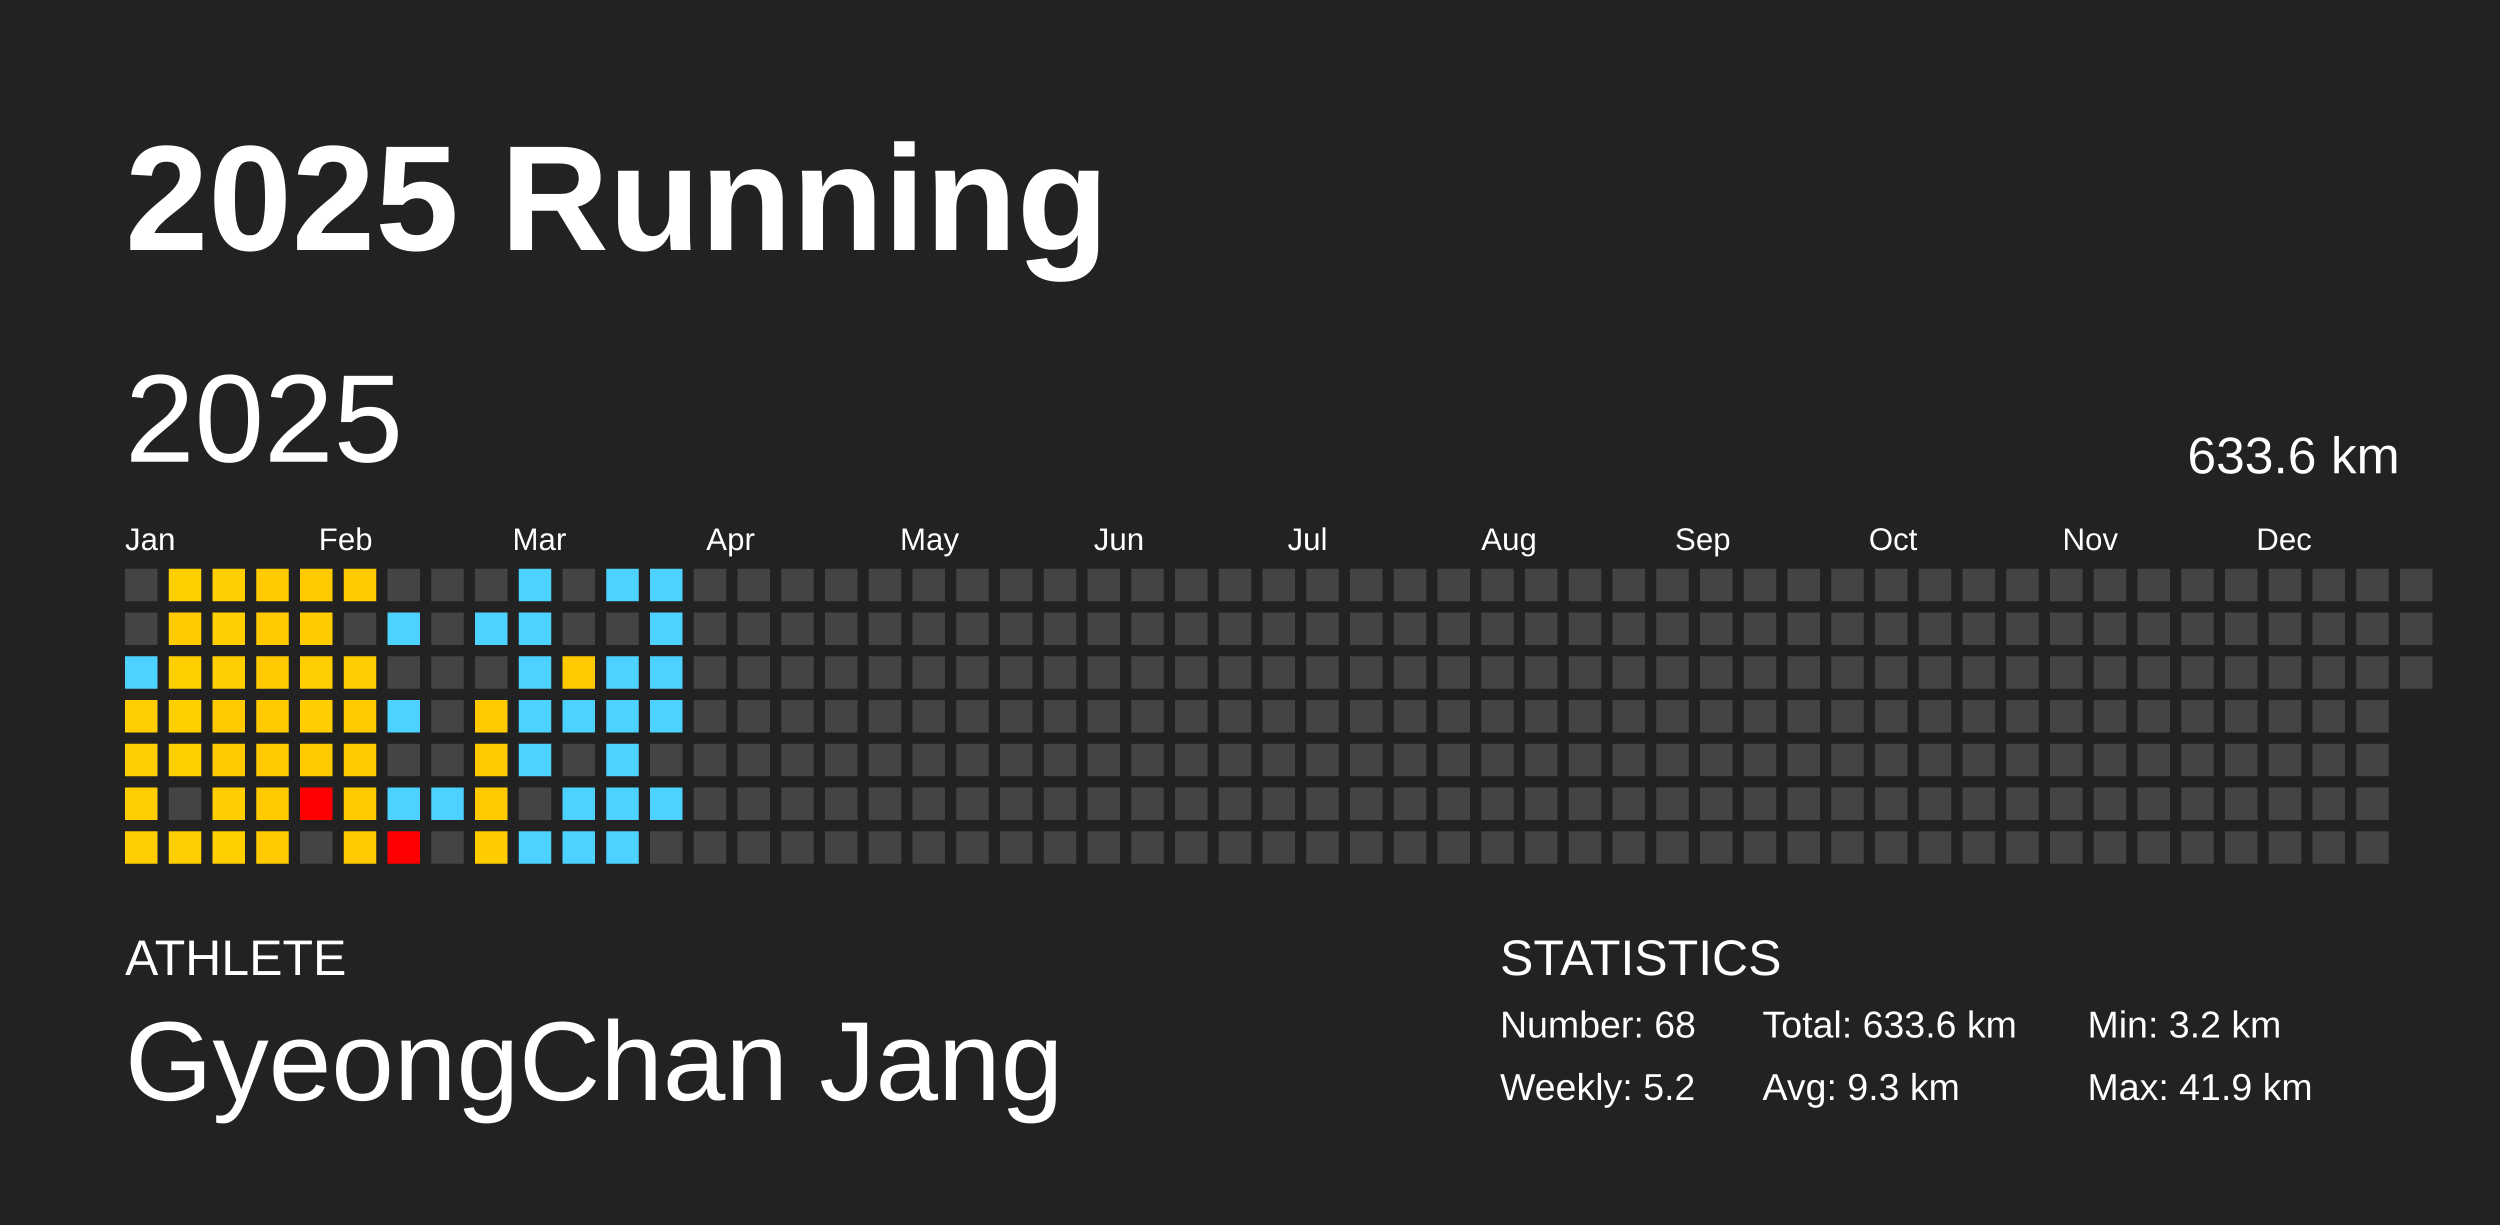
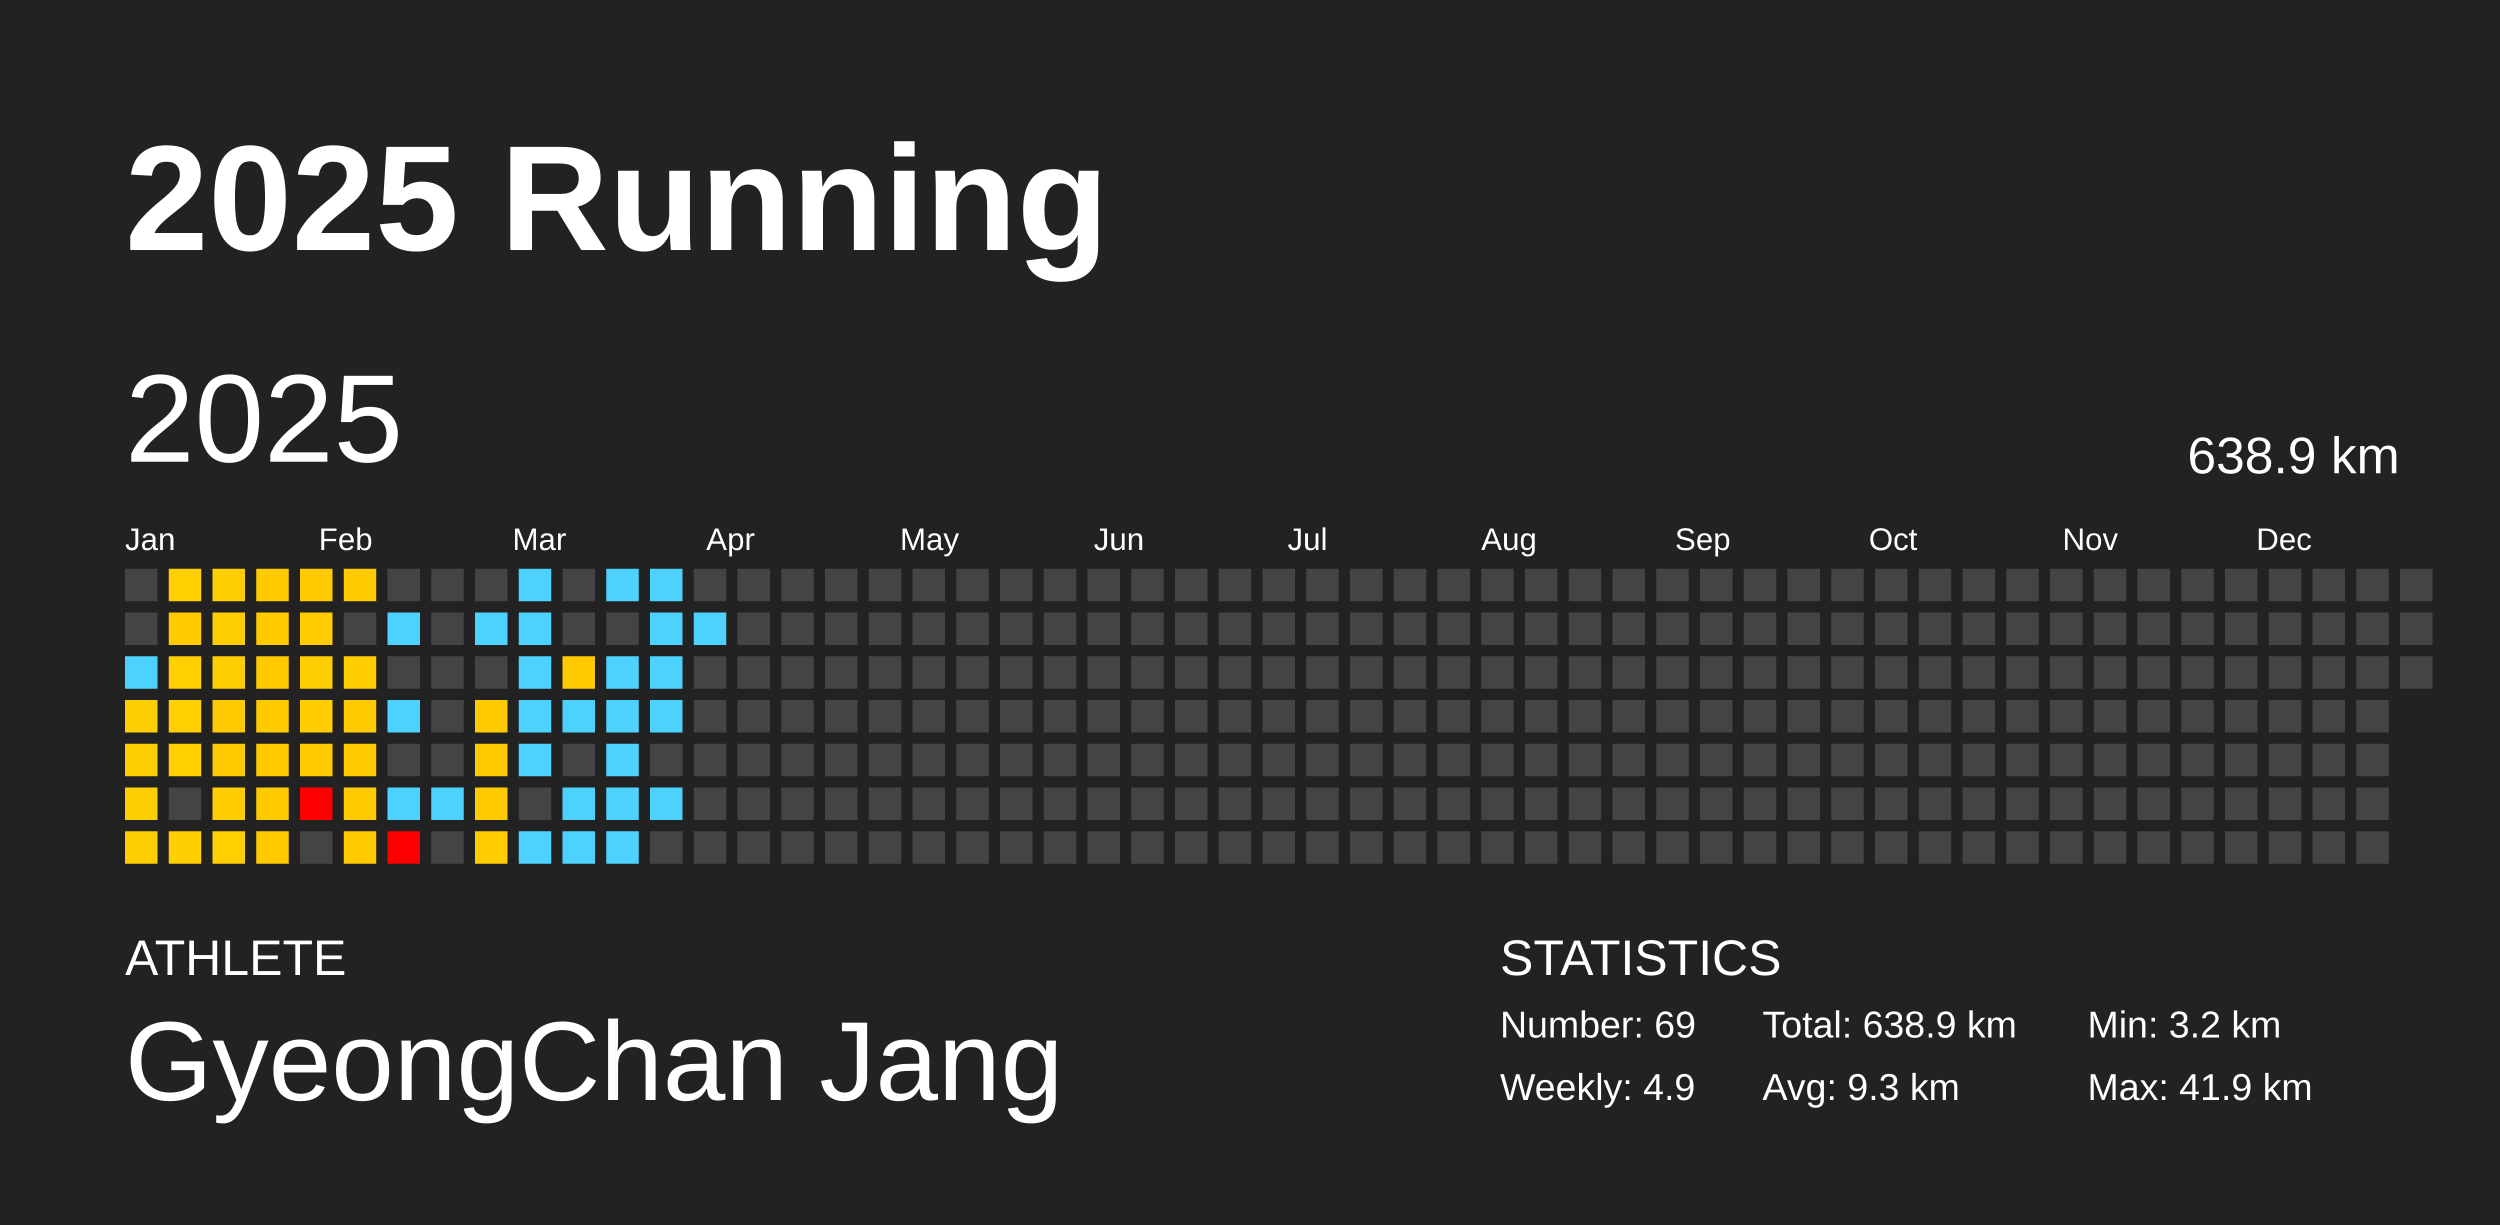
<svg xmlns="http://www.w3.org/2000/svg" baseProfile="full" height="98mm" version="1.1" viewBox="0,0,200,98" width="200mm">
  <defs />
  <rect fill="#222222" height="98" width="200" x="0" y="0" />
  <text fill="#FFFFFF" style="font-size:12px; font-family:Arial; font-weight:bold;" x="10" y="20">2025 Running</text>
  <text fill="#FFFFFF" style="font-size:4px; font-family:Arial" x="10" y="78">ATHLETE</text>
  <text fill="#FFFFFF" style="font-size:9px; font-family:Arial" x="10" y="88">GyeongChan Jang</text>
  <text fill="#FFFFFF" style="font-size:4px; font-family:Arial" x="120" y="78">STATISTICS</text>
-   <text fill="#FFFFFF" style="font-size:3px; font-family:Arial" x="120" y="83">Number: 68</text>
-   <text fill="#FFFFFF" style="font-size:3px; font-family:Arial" x="120" y="88">Weekly: 5.2</text>
-   <text fill="#FFFFFF" style="font-size:3px; font-family:Arial" x="141" y="83">Total: 633.6 km</text>
+   <text fill="#FFFFFF" style="font-size:3px; font-family:Arial" x="120" y="83">Number: 69</text>
+   <text fill="#FFFFFF" style="font-size:3px; font-family:Arial" x="120" y="88">Weekly: 4.9</text>
+   <text fill="#FFFFFF" style="font-size:3px; font-family:Arial" x="141" y="83">Total: 638.9 km</text>
  <text fill="#FFFFFF" style="font-size:3px; font-family:Arial" x="141" y="88">Avg: 9.3 km</text>
  <text fill="#FFFFFF" style="font-size:3px; font-family:Arial" x="167" y="83">Min: 3.2 km</text>
  <text fill="#FFFFFF" style="font-size:3px; font-family:Arial" x="167" y="88">Max: 41.9 km</text>
  <text dominant-baseline="hanging" fill="#FFFFFF" style="font-size:10.0px; font-family:Arial;" x="10" y="30">2025</text>
-   <text dominant-baseline="hanging" fill="#FFFFFF" style="font-size:4.125px; font-family:Arial;" x="175" y="35">633.6 km</text>
+   <text dominant-baseline="hanging" fill="#FFFFFF" style="font-size:4.125px; font-family:Arial;" x="175" y="35">638.9 km</text>
  <text fill="#FFFFFF" style="font-size:2.5px; font-family:Arial" x="10.0" y="44">Jan</text>
  <text fill="#FFFFFF" style="font-size:2.5px; font-family:Arial" x="25.5" y="44">Feb</text>
  <text fill="#FFFFFF" style="font-size:2.5px; font-family:Arial" x="41.0" y="44">Mar</text>
  <text fill="#FFFFFF" style="font-size:2.5px; font-family:Arial" x="56.5" y="44">Apr</text>
  <text fill="#FFFFFF" style="font-size:2.5px; font-family:Arial" x="72.0" y="44">May</text>
  <text fill="#FFFFFF" style="font-size:2.5px; font-family:Arial" x="87.5" y="44">Jun</text>
  <text fill="#FFFFFF" style="font-size:2.5px; font-family:Arial" x="103.0" y="44">Jul</text>
  <text fill="#FFFFFF" style="font-size:2.5px; font-family:Arial" x="118.5" y="44">Aug</text>
  <text fill="#FFFFFF" style="font-size:2.5px; font-family:Arial" x="134.0" y="44">Sep</text>
  <text fill="#FFFFFF" style="font-size:2.5px; font-family:Arial" x="149.5" y="44">Oct</text>
  <text fill="#FFFFFF" style="font-size:2.5px; font-family:Arial" x="165.0" y="44">Nov</text>
  <text fill="#FFFFFF" style="font-size:2.5px; font-family:Arial" x="180.5" y="44">Dec</text>
  <rect fill="#444444" height="2.6" width="2.6" x="10.0" y="45.5" />
  <rect fill="#444444" height="2.6" width="2.6" x="10.0" y="49.0" />
  <rect fill="#4dd2ff" height="2.6" width="2.6" x="10.0" y="52.5" />
  <rect fill="#ffce00" height="2.6" width="2.6" x="10.0" y="56.0" />
  <rect fill="#ffce00" height="2.6" width="2.6" x="10.0" y="59.5" />
  <rect fill="#ffce00" height="2.6" width="2.6" x="10.0" y="63.0" />
  <rect fill="#ffce00" height="2.6" width="2.6" x="10.0" y="66.5" />
  <rect fill="#ffcf00" height="2.6" width="2.6" x="13.5" y="45.5" />
  <rect fill="#ffcb00" height="2.6" width="2.6" x="13.5" y="49.0" />
  <rect fill="#ffcf00" height="2.6" width="2.6" x="13.5" y="52.5" />
  <rect fill="#ffcf00" height="2.6" width="2.6" x="13.5" y="56.0" />
  <rect fill="#ffcf00" height="2.6" width="2.6" x="13.5" y="59.5" />
  <rect fill="#444444" height="2.6" width="2.6" x="13.5" y="63.0" />
  <rect fill="#ffce00" height="2.6" width="2.6" x="13.5" y="66.5" />
  <rect fill="#ffce00" height="2.6" width="2.6" x="17.0" y="45.5" />
  <rect fill="#ffce00" height="2.6" width="2.6" x="17.0" y="49.0" />
  <rect fill="#ffce00" height="2.6" width="2.6" x="17.0" y="52.5" />
  <rect fill="#ffcb00" height="2.6" width="2.6" x="17.0" y="56.0" />
  <rect fill="#ffcb00" height="2.6" width="2.6" x="17.0" y="59.5" />
  <rect fill="#ffcd00" height="2.6" width="2.6" x="17.0" y="63.0" />
  <rect fill="#ffcf00" height="2.6" width="2.6" x="17.0" y="66.5" />
  <rect fill="#ffcb00" height="2.6" width="2.6" x="20.5" y="45.5" />
  <rect fill="#ffcb00" height="2.6" width="2.6" x="20.5" y="49.0" />
  <rect fill="#ffcb00" height="2.6" width="2.6" x="20.5" y="52.5" />
  <rect fill="#ffcb00" height="2.6" width="2.6" x="20.5" y="56.0" />
  <rect fill="#ffcb00" height="2.6" width="2.6" x="20.5" y="59.5" />
  <rect fill="#ffcb00" height="2.6" width="2.6" x="20.5" y="63.0" />
  <rect fill="#ffcb00" height="2.6" width="2.6" x="20.5" y="66.5" />
  <rect fill="#ffcb00" height="2.6" width="2.6" x="24.0" y="45.5" />
  <rect fill="#ffcc00" height="2.6" width="2.6" x="24.0" y="49.0" />
  <rect fill="#ffce00" height="2.6" width="2.6" x="24.0" y="52.5" />
  <rect fill="#ffcd00" height="2.6" width="2.6" x="24.0" y="56.0" />
  <rect fill="#ffcb00" height="2.6" width="2.6" x="24.0" y="59.5" />
  <rect fill="red" height="2.6" width="2.6" x="24.0" y="63.0" />
  <rect fill="#444444" height="2.6" width="2.6" x="24.0" y="66.5" />
  <rect fill="#ffcb00" height="2.6" width="2.6" x="27.5" y="45.5" />
  <rect fill="#444444" height="2.6" width="2.6" x="27.5" y="49.0" />
  <rect fill="#ffcd00" height="2.6" width="2.6" x="27.5" y="52.5" />
  <rect fill="#ffcb00" height="2.6" width="2.6" x="27.5" y="56.0" />
  <rect fill="#ffcb00" height="2.6" width="2.6" x="27.5" y="59.5" />
  <rect fill="#ffcb00" height="2.6" width="2.6" x="27.5" y="63.0" />
  <rect fill="#ffcb00" height="2.6" width="2.6" x="27.5" y="66.5" />
  <rect fill="#444444" height="2.6" width="2.6" x="31.0" y="45.5" />
  <rect fill="#4dd2ff" height="2.6" width="2.6" x="31.0" y="49.0" />
  <rect fill="#444444" height="2.6" width="2.6" x="31.0" y="52.5" />
  <rect fill="#4dd2ff" height="2.6" width="2.6" x="31.0" y="56.0" />
  <rect fill="#444444" height="2.6" width="2.6" x="31.0" y="59.5" />
  <rect fill="#4dd2ff" height="2.6" width="2.6" x="31.0" y="63.0" />
  <rect fill="red" height="2.6" width="2.6" x="31.0" y="66.5" />
  <rect fill="#444444" height="2.6" width="2.6" x="34.5" y="45.5" />
  <rect fill="#444444" height="2.6" width="2.6" x="34.5" y="49.0" />
  <rect fill="#444444" height="2.6" width="2.6" x="34.5" y="52.5" />
  <rect fill="#444444" height="2.6" width="2.6" x="34.5" y="56.0" />
  <rect fill="#444444" height="2.6" width="2.6" x="34.5" y="59.5" />
  <rect fill="#4dd2ff" height="2.6" width="2.6" x="34.5" y="63.0" />
  <rect fill="#444444" height="2.6" width="2.6" x="34.5" y="66.5" />
  <rect fill="#444444" height="2.6" width="2.6" x="38.0" y="45.5" />
  <rect fill="#4dd2ff" height="2.6" width="2.6" x="38.0" y="49.0" />
  <rect fill="#444444" height="2.6" width="2.6" x="38.0" y="52.5" />
  <rect fill="#ffca00" height="2.6" width="2.6" x="38.0" y="56.0" />
  <rect fill="#ffca00" height="2.6" width="2.6" x="38.0" y="59.5" />
  <rect fill="#ffcb00" height="2.6" width="2.6" x="38.0" y="63.0" />
  <rect fill="#ffcc00" height="2.6" width="2.6" x="38.0" y="66.5" />
  <rect fill="#4dd2ff" height="2.6" width="2.6" x="41.5" y="45.5" />
  <rect fill="#4dd2ff" height="2.6" width="2.6" x="41.5" y="49.0" />
  <rect fill="#4dd2ff" height="2.6" width="2.6" x="41.5" y="52.5" />
  <rect fill="#4dd2ff" height="2.6" width="2.6" x="41.5" y="56.0" />
  <rect fill="#4dd2ff" height="2.6" width="2.6" x="41.5" y="59.5" />
  <rect fill="#444444" height="2.6" width="2.6" x="41.5" y="63.0" />
  <rect fill="#4dd2ff" height="2.6" width="2.6" x="41.5" y="66.5" />
  <rect fill="#444444" height="2.6" width="2.6" x="45.0" y="45.5" />
  <rect fill="#444444" height="2.6" width="2.6" x="45.0" y="49.0" />
  <rect fill="#ffcb00" height="2.6" width="2.6" x="45.0" y="52.5" />
  <rect fill="#4dd2ff" height="2.6" width="2.6" x="45.0" y="56.0" />
  <rect fill="#444444" height="2.6" width="2.6" x="45.0" y="59.5" />
  <rect fill="#4dd2ff" height="2.6" width="2.6" x="45.0" y="63.0" />
  <rect fill="#4dd2ff" height="2.6" width="2.6" x="45.0" y="66.5" />
  <rect fill="#4dd2ff" height="2.6" width="2.6" x="48.5" y="45.5" />
  <rect fill="#444444" height="2.6" width="2.6" x="48.5" y="49.0" />
  <rect fill="#4dd2ff" height="2.6" width="2.6" x="48.5" y="52.5" />
  <rect fill="#4dd2ff" height="2.6" width="2.6" x="48.5" y="56.0" />
  <rect fill="#4dd2ff" height="2.6" width="2.6" x="48.5" y="59.5" />
  <rect fill="#4dd2ff" height="2.6" width="2.6" x="48.5" y="63.0" />
  <rect fill="#4dd2ff" height="2.6" width="2.6" x="48.5" y="66.5" />
  <rect fill="#4dd2ff" height="2.6" width="2.6" x="52.0" y="45.5" />
  <rect fill="#4dd2ff" height="2.6" width="2.6" x="52.0" y="49.0" />
  <rect fill="#4dd2ff" height="2.6" width="2.6" x="52.0" y="52.5" />
  <rect fill="#4dd2ff" height="2.6" width="2.6" x="52.0" y="56.0" />
  <rect fill="#444444" height="2.6" width="2.6" x="52.0" y="59.5" />
  <rect fill="#4dd2ff" height="2.6" width="2.6" x="52.0" y="63.0" />
  <rect fill="#444444" height="2.6" width="2.6" x="52.0" y="66.5" />
  <rect fill="#444444" height="2.6" width="2.6" x="55.5" y="45.5" />
-   <rect fill="#444444" height="2.6" width="2.6" x="55.5" y="49.0" />
+   <rect fill="#4dd2ff" height="2.6" width="2.6" x="55.5" y="49.0" />
  <rect fill="#444444" height="2.6" width="2.6" x="55.5" y="52.5" />
  <rect fill="#444444" height="2.6" width="2.6" x="55.5" y="56.0" />
  <rect fill="#444444" height="2.6" width="2.6" x="55.5" y="59.5" />
  <rect fill="#444444" height="2.6" width="2.6" x="55.5" y="63.0" />
  <rect fill="#444444" height="2.6" width="2.6" x="55.5" y="66.5" />
  <rect fill="#444444" height="2.6" width="2.6" x="59.0" y="45.5" />
  <rect fill="#444444" height="2.6" width="2.6" x="59.0" y="49.0" />
  <rect fill="#444444" height="2.6" width="2.6" x="59.0" y="52.5" />
  <rect fill="#444444" height="2.6" width="2.6" x="59.0" y="56.0" />
  <rect fill="#444444" height="2.6" width="2.6" x="59.0" y="59.5" />
  <rect fill="#444444" height="2.6" width="2.6" x="59.0" y="63.0" />
  <rect fill="#444444" height="2.6" width="2.6" x="59.0" y="66.5" />
  <rect fill="#444444" height="2.6" width="2.6" x="62.5" y="45.5" />
  <rect fill="#444444" height="2.6" width="2.6" x="62.5" y="49.0" />
  <rect fill="#444444" height="2.6" width="2.6" x="62.5" y="52.5" />
  <rect fill="#444444" height="2.6" width="2.6" x="62.5" y="56.0" />
  <rect fill="#444444" height="2.6" width="2.6" x="62.5" y="59.5" />
  <rect fill="#444444" height="2.6" width="2.6" x="62.5" y="63.0" />
  <rect fill="#444444" height="2.6" width="2.6" x="62.5" y="66.5" />
  <rect fill="#444444" height="2.6" width="2.6" x="66.0" y="45.5" />
  <rect fill="#444444" height="2.6" width="2.6" x="66.0" y="49.0" />
  <rect fill="#444444" height="2.6" width="2.6" x="66.0" y="52.5" />
  <rect fill="#444444" height="2.6" width="2.6" x="66.0" y="56.0" />
  <rect fill="#444444" height="2.6" width="2.6" x="66.0" y="59.5" />
  <rect fill="#444444" height="2.6" width="2.6" x="66.0" y="63.0" />
  <rect fill="#444444" height="2.6" width="2.6" x="66.0" y="66.5" />
  <rect fill="#444444" height="2.6" width="2.6" x="69.5" y="45.5" />
  <rect fill="#444444" height="2.6" width="2.6" x="69.5" y="49.0" />
  <rect fill="#444444" height="2.6" width="2.6" x="69.5" y="52.5" />
  <rect fill="#444444" height="2.6" width="2.6" x="69.5" y="56.0" />
  <rect fill="#444444" height="2.6" width="2.6" x="69.5" y="59.5" />
  <rect fill="#444444" height="2.6" width="2.6" x="69.5" y="63.0" />
  <rect fill="#444444" height="2.6" width="2.6" x="69.5" y="66.5" />
  <rect fill="#444444" height="2.6" width="2.6" x="73.0" y="45.5" />
  <rect fill="#444444" height="2.6" width="2.6" x="73.0" y="49.0" />
  <rect fill="#444444" height="2.6" width="2.6" x="73.0" y="52.5" />
  <rect fill="#444444" height="2.6" width="2.6" x="73.0" y="56.0" />
  <rect fill="#444444" height="2.6" width="2.6" x="73.0" y="59.5" />
  <rect fill="#444444" height="2.6" width="2.6" x="73.0" y="63.0" />
  <rect fill="#444444" height="2.6" width="2.6" x="73.0" y="66.5" />
  <rect fill="#444444" height="2.6" width="2.6" x="76.5" y="45.5" />
  <rect fill="#444444" height="2.6" width="2.6" x="76.5" y="49.0" />
  <rect fill="#444444" height="2.6" width="2.6" x="76.5" y="52.5" />
  <rect fill="#444444" height="2.6" width="2.6" x="76.5" y="56.0" />
  <rect fill="#444444" height="2.6" width="2.6" x="76.5" y="59.5" />
  <rect fill="#444444" height="2.6" width="2.6" x="76.5" y="63.0" />
  <rect fill="#444444" height="2.6" width="2.6" x="76.5" y="66.5" />
  <rect fill="#444444" height="2.6" width="2.6" x="80.0" y="45.5" />
  <rect fill="#444444" height="2.6" width="2.6" x="80.0" y="49.0" />
  <rect fill="#444444" height="2.6" width="2.6" x="80.0" y="52.5" />
  <rect fill="#444444" height="2.6" width="2.6" x="80.0" y="56.0" />
  <rect fill="#444444" height="2.6" width="2.6" x="80.0" y="59.5" />
  <rect fill="#444444" height="2.6" width="2.6" x="80.0" y="63.0" />
  <rect fill="#444444" height="2.6" width="2.6" x="80.0" y="66.5" />
  <rect fill="#444444" height="2.6" width="2.6" x="83.5" y="45.5" />
  <rect fill="#444444" height="2.6" width="2.6" x="83.5" y="49.0" />
  <rect fill="#444444" height="2.6" width="2.6" x="83.5" y="52.5" />
  <rect fill="#444444" height="2.6" width="2.6" x="83.5" y="56.0" />
  <rect fill="#444444" height="2.6" width="2.6" x="83.5" y="59.5" />
  <rect fill="#444444" height="2.6" width="2.6" x="83.5" y="63.0" />
  <rect fill="#444444" height="2.6" width="2.6" x="83.5" y="66.5" />
  <rect fill="#444444" height="2.6" width="2.6" x="87.0" y="45.5" />
  <rect fill="#444444" height="2.6" width="2.6" x="87.0" y="49.0" />
  <rect fill="#444444" height="2.6" width="2.6" x="87.0" y="52.5" />
  <rect fill="#444444" height="2.6" width="2.6" x="87.0" y="56.0" />
  <rect fill="#444444" height="2.6" width="2.6" x="87.0" y="59.5" />
  <rect fill="#444444" height="2.6" width="2.6" x="87.0" y="63.0" />
  <rect fill="#444444" height="2.6" width="2.6" x="87.0" y="66.5" />
  <rect fill="#444444" height="2.6" width="2.6" x="90.5" y="45.5" />
  <rect fill="#444444" height="2.6" width="2.6" x="90.5" y="49.0" />
  <rect fill="#444444" height="2.6" width="2.6" x="90.5" y="52.5" />
  <rect fill="#444444" height="2.6" width="2.6" x="90.5" y="56.0" />
  <rect fill="#444444" height="2.6" width="2.6" x="90.5" y="59.5" />
  <rect fill="#444444" height="2.6" width="2.6" x="90.5" y="63.0" />
  <rect fill="#444444" height="2.6" width="2.6" x="90.5" y="66.5" />
  <rect fill="#444444" height="2.6" width="2.6" x="94.0" y="45.5" />
  <rect fill="#444444" height="2.6" width="2.6" x="94.0" y="49.0" />
  <rect fill="#444444" height="2.6" width="2.6" x="94.0" y="52.5" />
  <rect fill="#444444" height="2.6" width="2.6" x="94.0" y="56.0" />
  <rect fill="#444444" height="2.6" width="2.6" x="94.0" y="59.5" />
  <rect fill="#444444" height="2.6" width="2.6" x="94.0" y="63.0" />
  <rect fill="#444444" height="2.6" width="2.6" x="94.0" y="66.5" />
  <rect fill="#444444" height="2.6" width="2.6" x="97.5" y="45.5" />
  <rect fill="#444444" height="2.6" width="2.6" x="97.5" y="49.0" />
  <rect fill="#444444" height="2.6" width="2.6" x="97.5" y="52.5" />
  <rect fill="#444444" height="2.6" width="2.6" x="97.5" y="56.0" />
  <rect fill="#444444" height="2.6" width="2.6" x="97.5" y="59.5" />
  <rect fill="#444444" height="2.6" width="2.6" x="97.5" y="63.0" />
  <rect fill="#444444" height="2.6" width="2.6" x="97.5" y="66.5" />
  <rect fill="#444444" height="2.6" width="2.6" x="101.0" y="45.5" />
  <rect fill="#444444" height="2.6" width="2.6" x="101.0" y="49.0" />
  <rect fill="#444444" height="2.6" width="2.6" x="101.0" y="52.5" />
  <rect fill="#444444" height="2.6" width="2.6" x="101.0" y="56.0" />
  <rect fill="#444444" height="2.6" width="2.6" x="101.0" y="59.5" />
  <rect fill="#444444" height="2.6" width="2.6" x="101.0" y="63.0" />
  <rect fill="#444444" height="2.6" width="2.6" x="101.0" y="66.5" />
  <rect fill="#444444" height="2.6" width="2.6" x="104.5" y="45.5" />
  <rect fill="#444444" height="2.6" width="2.6" x="104.5" y="49.0" />
  <rect fill="#444444" height="2.6" width="2.6" x="104.5" y="52.5" />
  <rect fill="#444444" height="2.6" width="2.6" x="104.5" y="56.0" />
  <rect fill="#444444" height="2.6" width="2.6" x="104.5" y="59.5" />
  <rect fill="#444444" height="2.6" width="2.6" x="104.5" y="63.0" />
  <rect fill="#444444" height="2.6" width="2.6" x="104.5" y="66.5" />
  <rect fill="#444444" height="2.6" width="2.6" x="108.0" y="45.5" />
  <rect fill="#444444" height="2.6" width="2.6" x="108.0" y="49.0" />
  <rect fill="#444444" height="2.6" width="2.6" x="108.0" y="52.5" />
  <rect fill="#444444" height="2.6" width="2.6" x="108.0" y="56.0" />
  <rect fill="#444444" height="2.6" width="2.6" x="108.0" y="59.5" />
  <rect fill="#444444" height="2.6" width="2.6" x="108.0" y="63.0" />
  <rect fill="#444444" height="2.6" width="2.6" x="108.0" y="66.5" />
  <rect fill="#444444" height="2.6" width="2.6" x="111.5" y="45.5" />
  <rect fill="#444444" height="2.6" width="2.6" x="111.5" y="49.0" />
  <rect fill="#444444" height="2.6" width="2.6" x="111.5" y="52.5" />
  <rect fill="#444444" height="2.6" width="2.6" x="111.5" y="56.0" />
  <rect fill="#444444" height="2.6" width="2.6" x="111.5" y="59.5" />
  <rect fill="#444444" height="2.6" width="2.6" x="111.5" y="63.0" />
  <rect fill="#444444" height="2.6" width="2.6" x="111.5" y="66.5" />
  <rect fill="#444444" height="2.6" width="2.6" x="115.0" y="45.5" />
  <rect fill="#444444" height="2.6" width="2.6" x="115.0" y="49.0" />
  <rect fill="#444444" height="2.6" width="2.6" x="115.0" y="52.5" />
  <rect fill="#444444" height="2.6" width="2.6" x="115.0" y="56.0" />
  <rect fill="#444444" height="2.6" width="2.6" x="115.0" y="59.5" />
  <rect fill="#444444" height="2.6" width="2.6" x="115.0" y="63.0" />
  <rect fill="#444444" height="2.6" width="2.6" x="115.0" y="66.5" />
  <rect fill="#444444" height="2.6" width="2.6" x="118.5" y="45.5" />
  <rect fill="#444444" height="2.6" width="2.6" x="118.5" y="49.0" />
  <rect fill="#444444" height="2.6" width="2.6" x="118.5" y="52.5" />
  <rect fill="#444444" height="2.6" width="2.6" x="118.5" y="56.0" />
  <rect fill="#444444" height="2.6" width="2.6" x="118.5" y="59.5" />
  <rect fill="#444444" height="2.6" width="2.6" x="118.5" y="63.0" />
  <rect fill="#444444" height="2.6" width="2.6" x="118.5" y="66.5" />
  <rect fill="#444444" height="2.6" width="2.6" x="122.0" y="45.5" />
  <rect fill="#444444" height="2.6" width="2.6" x="122.0" y="49.0" />
  <rect fill="#444444" height="2.6" width="2.6" x="122.0" y="52.5" />
  <rect fill="#444444" height="2.6" width="2.6" x="122.0" y="56.0" />
  <rect fill="#444444" height="2.6" width="2.6" x="122.0" y="59.5" />
  <rect fill="#444444" height="2.6" width="2.6" x="122.0" y="63.0" />
  <rect fill="#444444" height="2.6" width="2.6" x="122.0" y="66.5" />
  <rect fill="#444444" height="2.6" width="2.6" x="125.5" y="45.5" />
  <rect fill="#444444" height="2.6" width="2.6" x="125.5" y="49.0" />
  <rect fill="#444444" height="2.6" width="2.6" x="125.5" y="52.5" />
  <rect fill="#444444" height="2.6" width="2.6" x="125.5" y="56.0" />
  <rect fill="#444444" height="2.6" width="2.6" x="125.5" y="59.5" />
  <rect fill="#444444" height="2.6" width="2.6" x="125.5" y="63.0" />
  <rect fill="#444444" height="2.6" width="2.6" x="125.5" y="66.5" />
  <rect fill="#444444" height="2.6" width="2.6" x="129.0" y="45.5" />
  <rect fill="#444444" height="2.6" width="2.6" x="129.0" y="49.0" />
  <rect fill="#444444" height="2.6" width="2.6" x="129.0" y="52.5" />
  <rect fill="#444444" height="2.6" width="2.6" x="129.0" y="56.0" />
  <rect fill="#444444" height="2.6" width="2.6" x="129.0" y="59.5" />
  <rect fill="#444444" height="2.6" width="2.6" x="129.0" y="63.0" />
  <rect fill="#444444" height="2.6" width="2.6" x="129.0" y="66.5" />
  <rect fill="#444444" height="2.6" width="2.6" x="132.5" y="45.5" />
  <rect fill="#444444" height="2.6" width="2.6" x="132.5" y="49.0" />
  <rect fill="#444444" height="2.6" width="2.6" x="132.5" y="52.5" />
  <rect fill="#444444" height="2.6" width="2.6" x="132.5" y="56.0" />
  <rect fill="#444444" height="2.6" width="2.6" x="132.5" y="59.5" />
  <rect fill="#444444" height="2.6" width="2.6" x="132.5" y="63.0" />
  <rect fill="#444444" height="2.6" width="2.6" x="132.5" y="66.5" />
  <rect fill="#444444" height="2.6" width="2.6" x="136.0" y="45.5" />
  <rect fill="#444444" height="2.6" width="2.6" x="136.0" y="49.0" />
  <rect fill="#444444" height="2.6" width="2.6" x="136.0" y="52.5" />
  <rect fill="#444444" height="2.6" width="2.6" x="136.0" y="56.0" />
  <rect fill="#444444" height="2.6" width="2.6" x="136.0" y="59.5" />
  <rect fill="#444444" height="2.6" width="2.6" x="136.0" y="63.0" />
  <rect fill="#444444" height="2.6" width="2.6" x="136.0" y="66.5" />
  <rect fill="#444444" height="2.6" width="2.6" x="139.5" y="45.5" />
  <rect fill="#444444" height="2.6" width="2.6" x="139.5" y="49.0" />
  <rect fill="#444444" height="2.6" width="2.6" x="139.5" y="52.5" />
  <rect fill="#444444" height="2.6" width="2.6" x="139.5" y="56.0" />
  <rect fill="#444444" height="2.6" width="2.6" x="139.5" y="59.5" />
  <rect fill="#444444" height="2.6" width="2.6" x="139.5" y="63.0" />
  <rect fill="#444444" height="2.6" width="2.6" x="139.5" y="66.5" />
  <rect fill="#444444" height="2.6" width="2.6" x="143.0" y="45.5" />
  <rect fill="#444444" height="2.6" width="2.6" x="143.0" y="49.0" />
  <rect fill="#444444" height="2.6" width="2.6" x="143.0" y="52.5" />
  <rect fill="#444444" height="2.6" width="2.6" x="143.0" y="56.0" />
  <rect fill="#444444" height="2.6" width="2.6" x="143.0" y="59.5" />
  <rect fill="#444444" height="2.6" width="2.6" x="143.0" y="63.0" />
  <rect fill="#444444" height="2.6" width="2.6" x="143.0" y="66.5" />
  <rect fill="#444444" height="2.6" width="2.6" x="146.5" y="45.5" />
  <rect fill="#444444" height="2.6" width="2.6" x="146.5" y="49.0" />
  <rect fill="#444444" height="2.6" width="2.6" x="146.5" y="52.5" />
  <rect fill="#444444" height="2.6" width="2.6" x="146.5" y="56.0" />
  <rect fill="#444444" height="2.6" width="2.6" x="146.5" y="59.5" />
  <rect fill="#444444" height="2.6" width="2.6" x="146.5" y="63.0" />
  <rect fill="#444444" height="2.6" width="2.6" x="146.5" y="66.5" />
  <rect fill="#444444" height="2.6" width="2.6" x="150.0" y="45.5" />
  <rect fill="#444444" height="2.6" width="2.6" x="150.0" y="49.0" />
  <rect fill="#444444" height="2.6" width="2.6" x="150.0" y="52.5" />
  <rect fill="#444444" height="2.6" width="2.6" x="150.0" y="56.0" />
  <rect fill="#444444" height="2.6" width="2.6" x="150.0" y="59.5" />
  <rect fill="#444444" height="2.6" width="2.6" x="150.0" y="63.0" />
  <rect fill="#444444" height="2.6" width="2.6" x="150.0" y="66.5" />
  <rect fill="#444444" height="2.6" width="2.6" x="153.5" y="45.5" />
  <rect fill="#444444" height="2.6" width="2.6" x="153.5" y="49.0" />
  <rect fill="#444444" height="2.6" width="2.6" x="153.5" y="52.5" />
  <rect fill="#444444" height="2.6" width="2.6" x="153.5" y="56.0" />
  <rect fill="#444444" height="2.6" width="2.6" x="153.5" y="59.5" />
  <rect fill="#444444" height="2.6" width="2.6" x="153.5" y="63.0" />
  <rect fill="#444444" height="2.6" width="2.6" x="153.5" y="66.5" />
  <rect fill="#444444" height="2.6" width="2.6" x="157.0" y="45.5" />
  <rect fill="#444444" height="2.6" width="2.6" x="157.0" y="49.0" />
  <rect fill="#444444" height="2.6" width="2.6" x="157.0" y="52.5" />
  <rect fill="#444444" height="2.6" width="2.6" x="157.0" y="56.0" />
  <rect fill="#444444" height="2.6" width="2.6" x="157.0" y="59.5" />
  <rect fill="#444444" height="2.6" width="2.6" x="157.0" y="63.0" />
  <rect fill="#444444" height="2.6" width="2.6" x="157.0" y="66.5" />
  <rect fill="#444444" height="2.6" width="2.6" x="160.5" y="45.5" />
  <rect fill="#444444" height="2.6" width="2.6" x="160.5" y="49.0" />
  <rect fill="#444444" height="2.6" width="2.6" x="160.5" y="52.5" />
  <rect fill="#444444" height="2.6" width="2.6" x="160.5" y="56.0" />
  <rect fill="#444444" height="2.6" width="2.6" x="160.5" y="59.5" />
  <rect fill="#444444" height="2.6" width="2.6" x="160.5" y="63.0" />
  <rect fill="#444444" height="2.6" width="2.6" x="160.5" y="66.5" />
  <rect fill="#444444" height="2.6" width="2.6" x="164.0" y="45.5" />
  <rect fill="#444444" height="2.6" width="2.6" x="164.0" y="49.0" />
  <rect fill="#444444" height="2.6" width="2.6" x="164.0" y="52.5" />
  <rect fill="#444444" height="2.6" width="2.6" x="164.0" y="56.0" />
  <rect fill="#444444" height="2.6" width="2.6" x="164.0" y="59.5" />
  <rect fill="#444444" height="2.6" width="2.6" x="164.0" y="63.0" />
  <rect fill="#444444" height="2.6" width="2.6" x="164.0" y="66.5" />
  <rect fill="#444444" height="2.6" width="2.6" x="167.5" y="45.5" />
  <rect fill="#444444" height="2.6" width="2.6" x="167.5" y="49.0" />
  <rect fill="#444444" height="2.6" width="2.6" x="167.5" y="52.5" />
  <rect fill="#444444" height="2.6" width="2.6" x="167.5" y="56.0" />
  <rect fill="#444444" height="2.6" width="2.6" x="167.5" y="59.5" />
  <rect fill="#444444" height="2.6" width="2.6" x="167.5" y="63.0" />
  <rect fill="#444444" height="2.6" width="2.6" x="167.5" y="66.5" />
  <rect fill="#444444" height="2.6" width="2.6" x="171.0" y="45.5" />
  <rect fill="#444444" height="2.6" width="2.6" x="171.0" y="49.0" />
  <rect fill="#444444" height="2.6" width="2.6" x="171.0" y="52.5" />
  <rect fill="#444444" height="2.6" width="2.6" x="171.0" y="56.0" />
  <rect fill="#444444" height="2.6" width="2.6" x="171.0" y="59.5" />
  <rect fill="#444444" height="2.6" width="2.6" x="171.0" y="63.0" />
  <rect fill="#444444" height="2.6" width="2.6" x="171.0" y="66.5" />
  <rect fill="#444444" height="2.6" width="2.6" x="174.5" y="45.5" />
  <rect fill="#444444" height="2.6" width="2.6" x="174.5" y="49.0" />
  <rect fill="#444444" height="2.6" width="2.6" x="174.5" y="52.5" />
  <rect fill="#444444" height="2.6" width="2.6" x="174.5" y="56.0" />
  <rect fill="#444444" height="2.6" width="2.6" x="174.5" y="59.5" />
  <rect fill="#444444" height="2.6" width="2.6" x="174.5" y="63.0" />
  <rect fill="#444444" height="2.6" width="2.6" x="174.5" y="66.5" />
  <rect fill="#444444" height="2.6" width="2.6" x="178.0" y="45.5" />
  <rect fill="#444444" height="2.6" width="2.6" x="178.0" y="49.0" />
  <rect fill="#444444" height="2.6" width="2.6" x="178.0" y="52.5" />
  <rect fill="#444444" height="2.6" width="2.6" x="178.0" y="56.0" />
  <rect fill="#444444" height="2.6" width="2.6" x="178.0" y="59.5" />
  <rect fill="#444444" height="2.6" width="2.6" x="178.0" y="63.0" />
  <rect fill="#444444" height="2.6" width="2.6" x="178.0" y="66.5" />
  <rect fill="#444444" height="2.6" width="2.6" x="181.5" y="45.5" />
  <rect fill="#444444" height="2.6" width="2.6" x="181.5" y="49.0" />
  <rect fill="#444444" height="2.6" width="2.6" x="181.5" y="52.5" />
  <rect fill="#444444" height="2.6" width="2.6" x="181.5" y="56.0" />
  <rect fill="#444444" height="2.6" width="2.6" x="181.5" y="59.5" />
  <rect fill="#444444" height="2.6" width="2.6" x="181.5" y="63.0" />
  <rect fill="#444444" height="2.6" width="2.6" x="181.5" y="66.5" />
  <rect fill="#444444" height="2.6" width="2.6" x="185.0" y="45.5" />
  <rect fill="#444444" height="2.6" width="2.6" x="185.0" y="49.0" />
  <rect fill="#444444" height="2.6" width="2.6" x="185.0" y="52.5" />
  <rect fill="#444444" height="2.6" width="2.6" x="185.0" y="56.0" />
  <rect fill="#444444" height="2.6" width="2.6" x="185.0" y="59.5" />
  <rect fill="#444444" height="2.6" width="2.6" x="185.0" y="63.0" />
  <rect fill="#444444" height="2.6" width="2.6" x="185.0" y="66.5" />
  <rect fill="#444444" height="2.6" width="2.6" x="188.5" y="45.5" />
  <rect fill="#444444" height="2.6" width="2.6" x="188.5" y="49.0" />
  <rect fill="#444444" height="2.6" width="2.6" x="188.5" y="52.5" />
  <rect fill="#444444" height="2.6" width="2.6" x="188.5" y="56.0" />
  <rect fill="#444444" height="2.6" width="2.6" x="188.5" y="59.5" />
  <rect fill="#444444" height="2.6" width="2.6" x="188.5" y="63.0" />
  <rect fill="#444444" height="2.6" width="2.6" x="188.5" y="66.5" />
  <rect fill="#444444" height="2.6" width="2.6" x="192.0" y="45.5" />
  <rect fill="#444444" height="2.6" width="2.6" x="192.0" y="49.0" />
  <rect fill="#444444" height="2.6" width="2.6" x="192.0" y="52.5" />
</svg>
